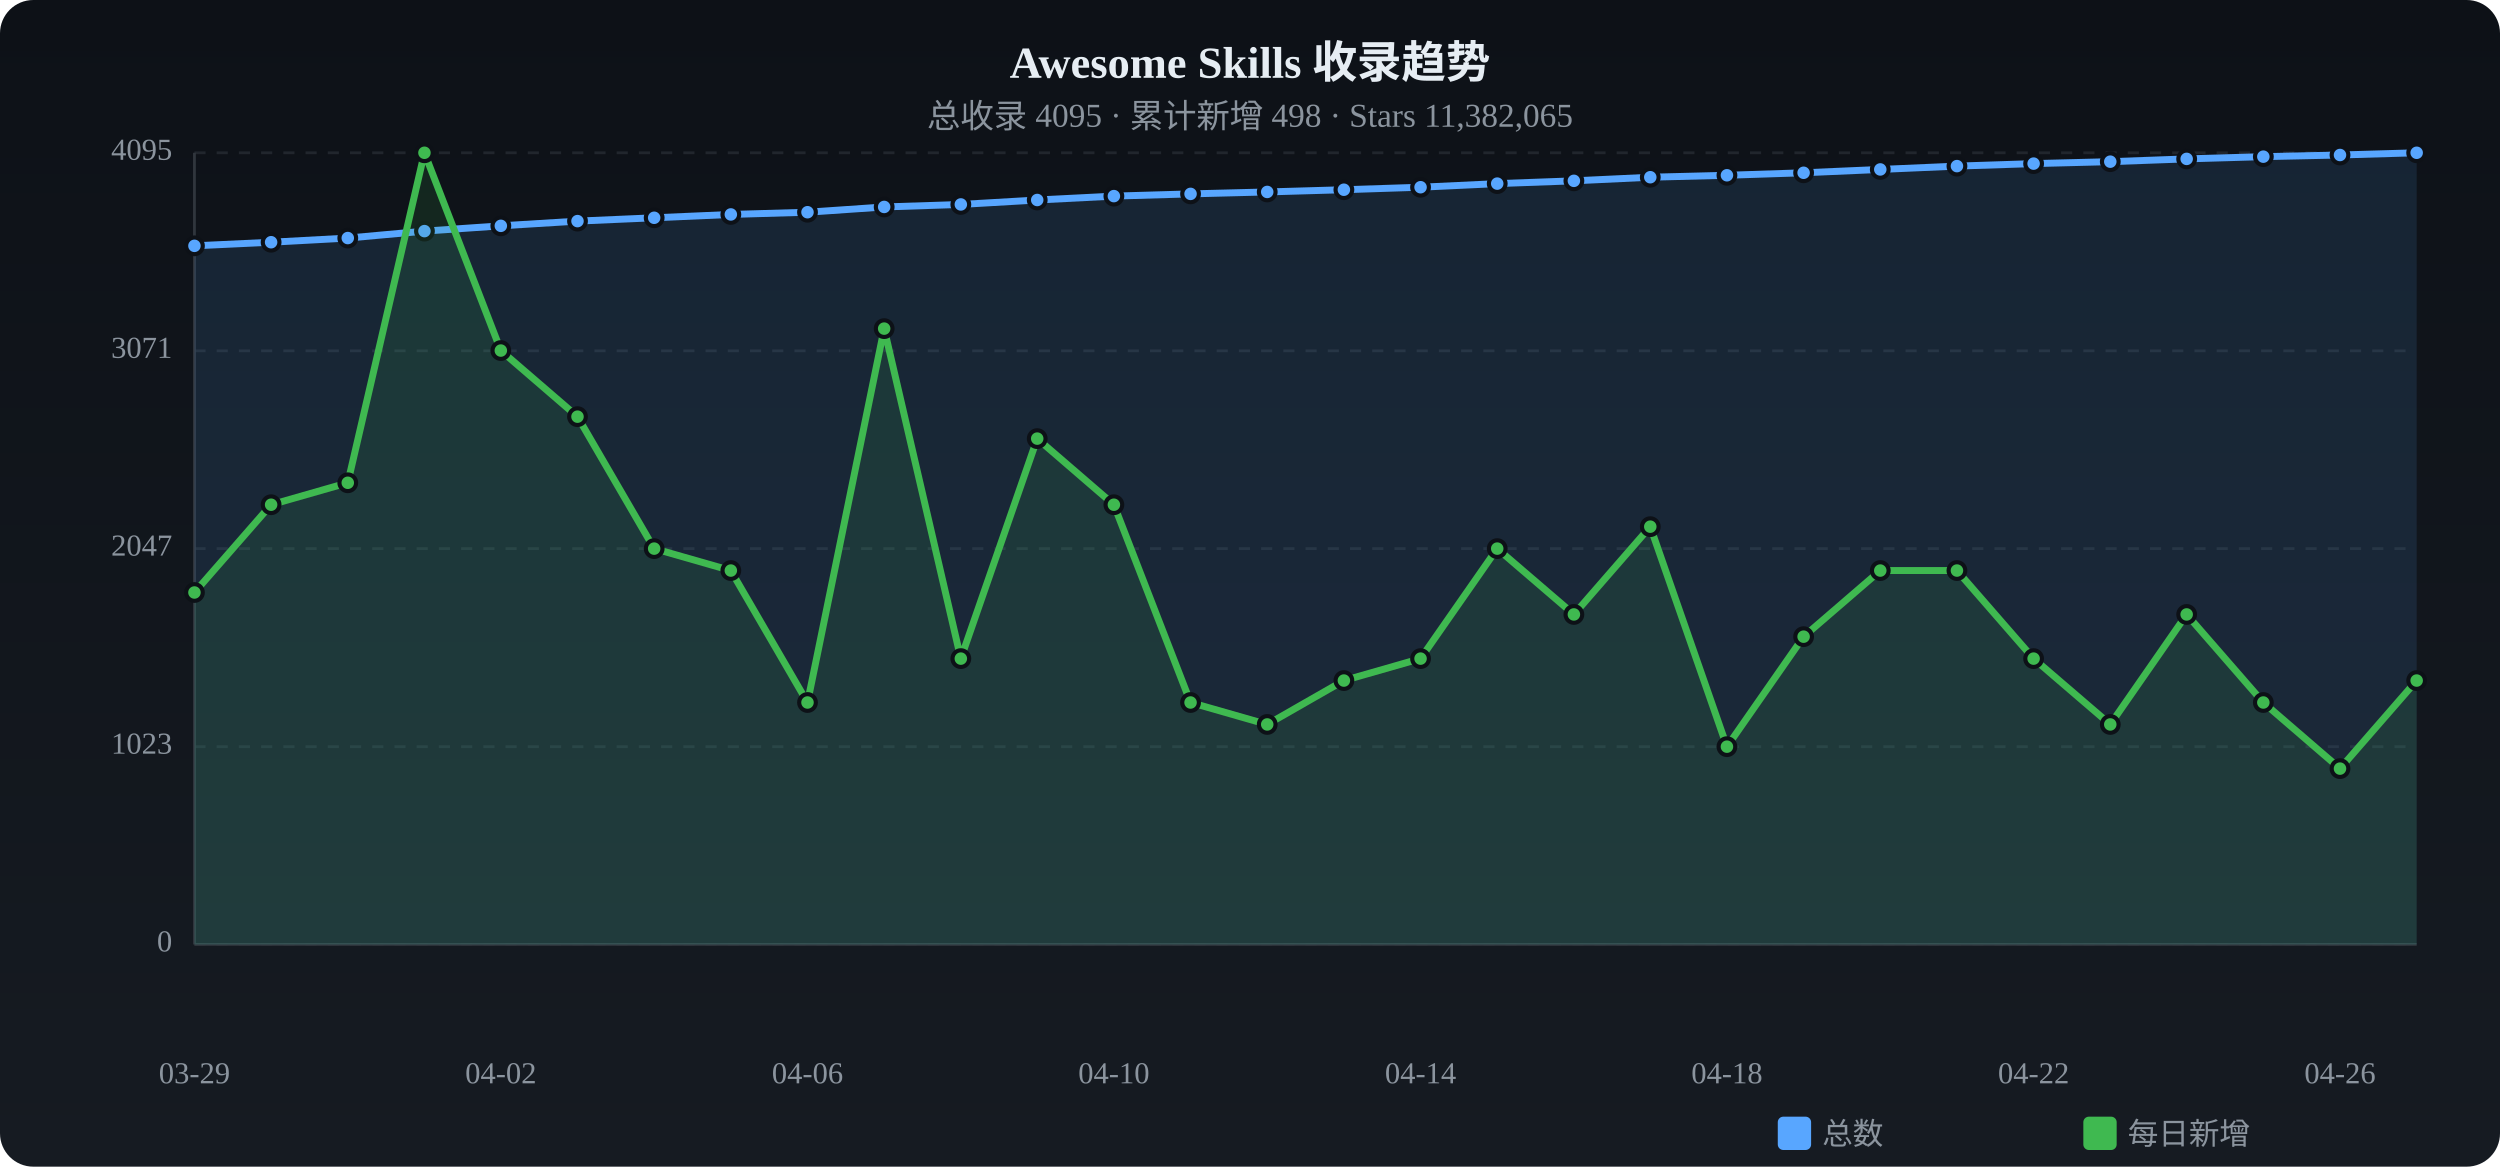
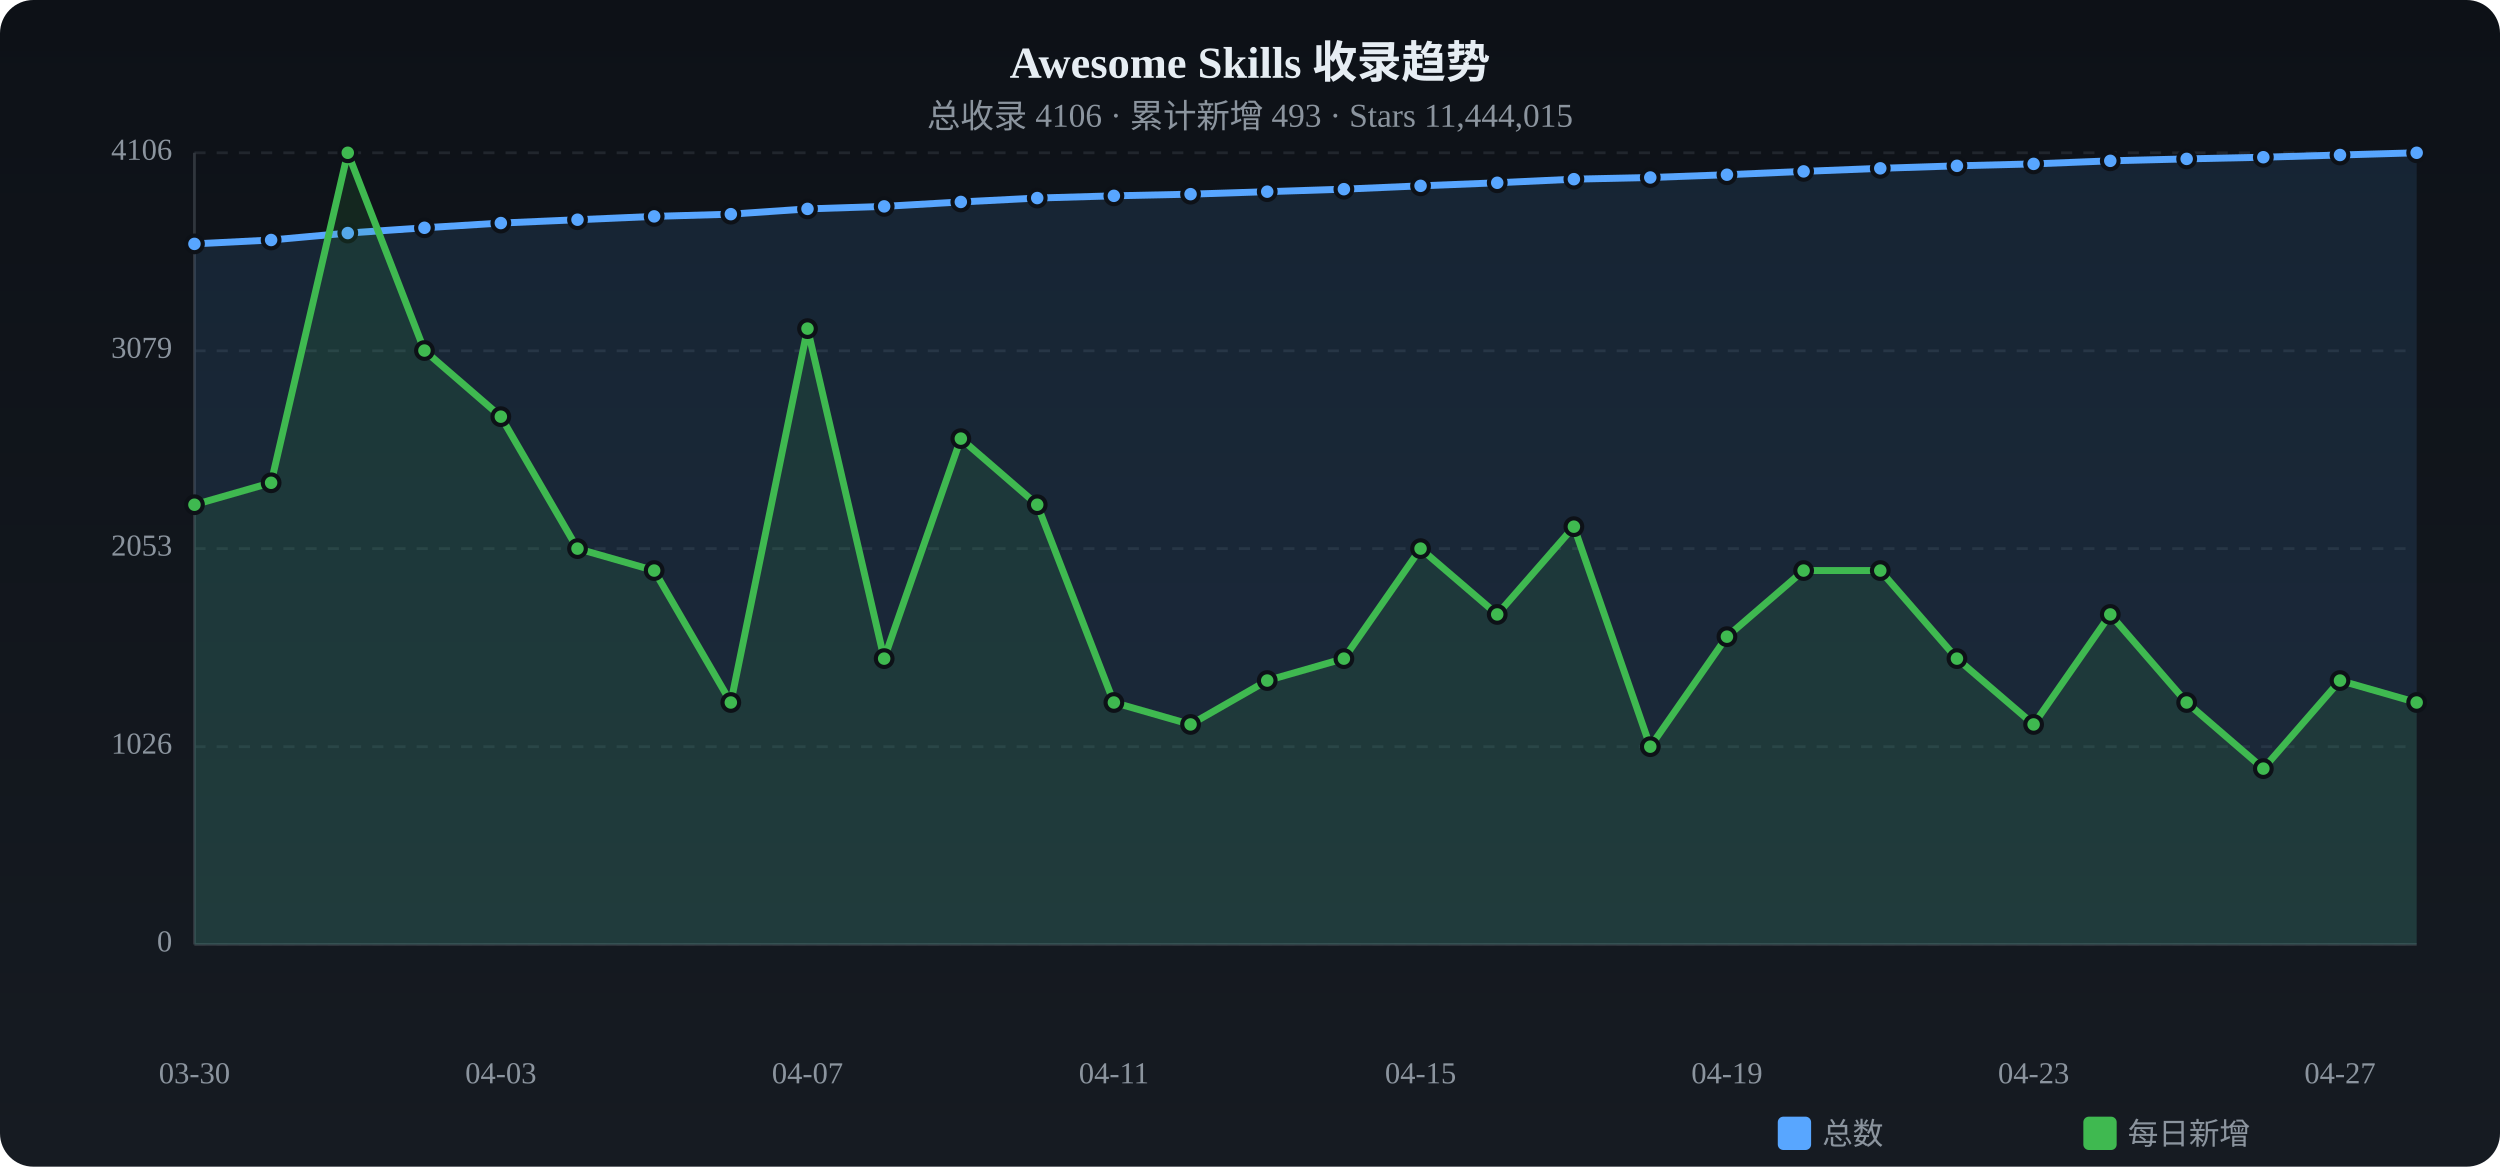
<svg xmlns="http://www.w3.org/2000/svg" viewBox="0 0 900 420" width="900" height="420">
  <defs>
    <linearGradient id="tbg" x1="0%" y1="0%" x2="0%" y2="100%">
      <stop offset="0%" stop-color="#0d1117" />
      <stop offset="100%" stop-color="#161b22" />
    </linearGradient>
  </defs>
  <rect width="900" height="420" rx="12" fill="url(#tbg)" />
  <text x="450.0" y="28" text-anchor="middle" fill="#e6edf3" font-size="16" font-weight="bold">Awesome Skills 收录趋势</text>
-   <text x="450.0" y="46" text-anchor="middle" fill="#8b949e" font-size="12">总收录 4095 · 累计新增 498 · Stars 11,382,065</text>
+   <text x="450.0" y="46" text-anchor="middle" fill="#8b949e" font-size="12">总收录 4106 · 累计新增 493 · Stars 11,444,015</text>
  <text x="62" y="340.0" text-anchor="end" fill="#8b949e" font-size="11" dominant-baseline="middle">0</text>
  <line x1="70" y1="340.0" x2="870" y2="340.0" stroke="#21262d" stroke-dasharray="4 4" />
-   <text x="62" y="268.8" text-anchor="end" fill="#8b949e" font-size="11" dominant-baseline="middle">1023</text>
+   <text x="62" y="268.8" text-anchor="end" fill="#8b949e" font-size="11" dominant-baseline="middle">1026</text>
  <line x1="70" y1="268.8" x2="870" y2="268.8" stroke="#21262d" stroke-dasharray="4 4" />
-   <text x="62" y="197.5" text-anchor="end" fill="#8b949e" font-size="11" dominant-baseline="middle">2047</text>
+   <text x="62" y="197.5" text-anchor="end" fill="#8b949e" font-size="11" dominant-baseline="middle">2053</text>
  <line x1="70" y1="197.5" x2="870" y2="197.5" stroke="#21262d" stroke-dasharray="4 4" />
-   <text x="62" y="126.3" text-anchor="end" fill="#8b949e" font-size="11" dominant-baseline="middle">3071</text>
+   <text x="62" y="126.3" text-anchor="end" fill="#8b949e" font-size="11" dominant-baseline="middle">3079</text>
  <line x1="70" y1="126.3" x2="870" y2="126.3" stroke="#21262d" stroke-dasharray="4 4" />
-   <text x="62" y="55.0" text-anchor="end" fill="#8b949e" font-size="11" dominant-baseline="middle">4095</text>
+   <text x="62" y="55.0" text-anchor="end" fill="#8b949e" font-size="11" dominant-baseline="middle">4106</text>
  <line x1="70" y1="55.0" x2="870" y2="55.0" stroke="#21262d" stroke-dasharray="4 4" />
  <line x1="70" y1="55" x2="70" y2="340" stroke="#30363d" />
  <line x1="70" y1="340" x2="870" y2="340" stroke="#30363d" />
-   <path d="M70.0,88.5 L97.6,87.2 L125.2,85.7 L152.8,83.2 L180.3,81.3 L207.9,79.6 L235.5,78.4 L263.1,77.2 L290.7,76.4 L318.3,74.5 L345.9,73.6 L373.4,72.0 L401.0,70.6 L428.6,69.8 L456.2,69.1 L483.8,68.3 L511.4,67.4 L539.0,66.1 L566.6,65.1 L594.1,63.8 L621.7,63.1 L649.3,62.2 L676.9,61.0 L704.5,59.8 L732.1,58.9 L759.7,58.2 L787.2,57.2 L814.8,56.4 L842.4,55.8 L870.0,55.0 L870.0,340 L70.0,340 Z" fill="#58a6ff" opacity="0.12" />
-   <polyline points="70.0,88.5 97.6,87.2 125.2,85.7 152.8,83.2 180.3,81.3 207.9,79.6 235.5,78.4 263.1,77.2 290.7,76.4 318.3,74.5 345.9,73.6 373.4,72.0 401.0,70.6 428.6,69.8 456.2,69.1 483.8,68.3 511.4,67.4 539.0,66.1 566.6,65.1 594.1,63.8 621.7,63.1 649.3,62.2 676.9,61.0 704.5,59.8 732.1,58.9 759.7,58.2 787.2,57.2 814.8,56.4 842.4,55.8 870.0,55.0" fill="none" stroke="#58a6ff" stroke-width="2.5" stroke-linecap="round" stroke-linejoin="round" />
-   <circle cx="70.0" cy="88.5" r="3" fill="#58a6ff" stroke="#0d1117" stroke-width="1.5" />
-   <circle cx="97.6" cy="87.2" r="3" fill="#58a6ff" stroke="#0d1117" stroke-width="1.5" />
-   <circle cx="125.2" cy="85.7" r="3" fill="#58a6ff" stroke="#0d1117" stroke-width="1.5" />
-   <circle cx="152.8" cy="83.2" r="3" fill="#58a6ff" stroke="#0d1117" stroke-width="1.5" />
-   <circle cx="180.3" cy="81.3" r="3" fill="#58a6ff" stroke="#0d1117" stroke-width="1.5" />
-   <circle cx="207.9" cy="79.6" r="3" fill="#58a6ff" stroke="#0d1117" stroke-width="1.5" />
-   <circle cx="235.5" cy="78.4" r="3" fill="#58a6ff" stroke="#0d1117" stroke-width="1.5" />
-   <circle cx="263.1" cy="77.2" r="3" fill="#58a6ff" stroke="#0d1117" stroke-width="1.5" />
-   <circle cx="290.7" cy="76.4" r="3" fill="#58a6ff" stroke="#0d1117" stroke-width="1.5" />
-   <circle cx="318.3" cy="74.5" r="3" fill="#58a6ff" stroke="#0d1117" stroke-width="1.5" />
-   <circle cx="345.9" cy="73.6" r="3" fill="#58a6ff" stroke="#0d1117" stroke-width="1.5" />
-   <circle cx="373.4" cy="72.0" r="3" fill="#58a6ff" stroke="#0d1117" stroke-width="1.5" />
-   <circle cx="401.0" cy="70.6" r="3" fill="#58a6ff" stroke="#0d1117" stroke-width="1.5" />
-   <circle cx="428.6" cy="69.8" r="3" fill="#58a6ff" stroke="#0d1117" stroke-width="1.5" />
-   <circle cx="456.2" cy="69.1" r="3" fill="#58a6ff" stroke="#0d1117" stroke-width="1.5" />
-   <circle cx="483.8" cy="68.3" r="3" fill="#58a6ff" stroke="#0d1117" stroke-width="1.5" />
-   <circle cx="511.4" cy="67.4" r="3" fill="#58a6ff" stroke="#0d1117" stroke-width="1.5" />
-   <circle cx="539.0" cy="66.1" r="3" fill="#58a6ff" stroke="#0d1117" stroke-width="1.5" />
-   <circle cx="566.6" cy="65.1" r="3" fill="#58a6ff" stroke="#0d1117" stroke-width="1.5" />
-   <circle cx="594.1" cy="63.8" r="3" fill="#58a6ff" stroke="#0d1117" stroke-width="1.5" />
-   <circle cx="621.7" cy="63.1" r="3" fill="#58a6ff" stroke="#0d1117" stroke-width="1.5" />
-   <circle cx="649.3" cy="62.2" r="3" fill="#58a6ff" stroke="#0d1117" stroke-width="1.5" />
-   <circle cx="676.9" cy="61.0" r="3" fill="#58a6ff" stroke="#0d1117" stroke-width="1.5" />
-   <circle cx="704.5" cy="59.8" r="3" fill="#58a6ff" stroke="#0d1117" stroke-width="1.5" />
-   <circle cx="732.1" cy="58.9" r="3" fill="#58a6ff" stroke="#0d1117" stroke-width="1.5" />
-   <circle cx="759.7" cy="58.2" r="3" fill="#58a6ff" stroke="#0d1117" stroke-width="1.5" />
+   <path d="M70.0,87.8 L97.6,86.4 L125.2,83.9 L152.8,82.0 L180.3,80.3 L207.9,79.1 L235.5,77.9 L263.1,77.1 L290.7,75.2 L318.3,74.3 L345.9,72.7 L373.4,71.3 L401.0,70.5 L428.6,69.9 L456.2,69.0 L483.8,68.1 L511.4,66.9 L539.0,65.8 L566.6,64.5 L594.1,63.9 L621.7,62.9 L649.3,61.7 L676.9,60.6 L704.5,59.7 L732.1,59.0 L759.7,57.9 L787.2,57.2 L814.8,56.6 L842.4,55.8 L870.0,55.0 L870.0,340 L70.0,340 Z" fill="#58a6ff" opacity="0.12" />
+   <polyline points="70.0,87.8 97.6,86.4 125.2,83.9 152.8,82.0 180.3,80.3 207.9,79.1 235.5,77.9 263.1,77.1 290.7,75.2 318.3,74.3 345.9,72.7 373.4,71.3 401.0,70.5 428.6,69.9 456.2,69.0 483.8,68.1 511.4,66.9 539.0,65.8 566.6,64.5 594.1,63.9 621.7,62.9 649.3,61.7 676.9,60.6 704.5,59.7 732.1,59.0 759.7,57.9 787.2,57.2 814.8,56.6 842.4,55.8 870.0,55.0" fill="none" stroke="#58a6ff" stroke-width="2.5" stroke-linecap="round" stroke-linejoin="round" />
+   <circle cx="70.0" cy="87.8" r="3" fill="#58a6ff" stroke="#0d1117" stroke-width="1.5" />
+   <circle cx="97.6" cy="86.4" r="3" fill="#58a6ff" stroke="#0d1117" stroke-width="1.5" />
+   <circle cx="125.2" cy="83.9" r="3" fill="#58a6ff" stroke="#0d1117" stroke-width="1.5" />
+   <circle cx="152.8" cy="82.0" r="3" fill="#58a6ff" stroke="#0d1117" stroke-width="1.5" />
+   <circle cx="180.3" cy="80.3" r="3" fill="#58a6ff" stroke="#0d1117" stroke-width="1.5" />
+   <circle cx="207.9" cy="79.1" r="3" fill="#58a6ff" stroke="#0d1117" stroke-width="1.5" />
+   <circle cx="235.5" cy="77.9" r="3" fill="#58a6ff" stroke="#0d1117" stroke-width="1.5" />
+   <circle cx="263.1" cy="77.1" r="3" fill="#58a6ff" stroke="#0d1117" stroke-width="1.5" />
+   <circle cx="290.7" cy="75.2" r="3" fill="#58a6ff" stroke="#0d1117" stroke-width="1.5" />
+   <circle cx="318.3" cy="74.3" r="3" fill="#58a6ff" stroke="#0d1117" stroke-width="1.5" />
+   <circle cx="345.9" cy="72.7" r="3" fill="#58a6ff" stroke="#0d1117" stroke-width="1.5" />
+   <circle cx="373.4" cy="71.3" r="3" fill="#58a6ff" stroke="#0d1117" stroke-width="1.5" />
+   <circle cx="401.0" cy="70.5" r="3" fill="#58a6ff" stroke="#0d1117" stroke-width="1.5" />
+   <circle cx="428.6" cy="69.9" r="3" fill="#58a6ff" stroke="#0d1117" stroke-width="1.5" />
+   <circle cx="456.2" cy="69.0" r="3" fill="#58a6ff" stroke="#0d1117" stroke-width="1.5" />
+   <circle cx="483.8" cy="68.1" r="3" fill="#58a6ff" stroke="#0d1117" stroke-width="1.5" />
+   <circle cx="511.4" cy="66.9" r="3" fill="#58a6ff" stroke="#0d1117" stroke-width="1.5" />
+   <circle cx="539.0" cy="65.8" r="3" fill="#58a6ff" stroke="#0d1117" stroke-width="1.5" />
+   <circle cx="566.6" cy="64.5" r="3" fill="#58a6ff" stroke="#0d1117" stroke-width="1.5" />
+   <circle cx="594.1" cy="63.9" r="3" fill="#58a6ff" stroke="#0d1117" stroke-width="1.5" />
+   <circle cx="621.7" cy="62.9" r="3" fill="#58a6ff" stroke="#0d1117" stroke-width="1.5" />
+   <circle cx="649.3" cy="61.7" r="3" fill="#58a6ff" stroke="#0d1117" stroke-width="1.5" />
+   <circle cx="676.9" cy="60.6" r="3" fill="#58a6ff" stroke="#0d1117" stroke-width="1.5" />
+   <circle cx="704.5" cy="59.7" r="3" fill="#58a6ff" stroke="#0d1117" stroke-width="1.5" />
+   <circle cx="732.1" cy="59.0" r="3" fill="#58a6ff" stroke="#0d1117" stroke-width="1.5" />
+   <circle cx="759.7" cy="57.9" r="3" fill="#58a6ff" stroke="#0d1117" stroke-width="1.5" />
  <circle cx="787.2" cy="57.2" r="3" fill="#58a6ff" stroke="#0d1117" stroke-width="1.5" />
-   <circle cx="814.8" cy="56.4" r="3" fill="#58a6ff" stroke="#0d1117" stroke-width="1.5" />
+   <circle cx="814.8" cy="56.6" r="3" fill="#58a6ff" stroke="#0d1117" stroke-width="1.5" />
  <circle cx="842.4" cy="55.8" r="3" fill="#58a6ff" stroke="#0d1117" stroke-width="1.5" />
  <circle cx="870.0" cy="55.0" r="3" fill="#58a6ff" stroke="#0d1117" stroke-width="1.5" />
-   <path d="M70.0,213.3 L97.6,181.7 L125.2,173.8 L152.8,55.0 L180.3,126.2 L207.9,150.0 L235.5,197.5 L263.1,205.4 L290.7,252.9 L318.3,118.3 L345.9,237.1 L373.4,157.9 L401.0,181.7 L428.6,252.9 L456.2,260.8 L483.8,245.0 L511.4,237.1 L539.0,197.5 L566.6,221.2 L594.1,189.6 L621.7,268.8 L649.3,229.2 L676.9,205.4 L704.5,205.4 L732.1,237.1 L759.7,260.8 L787.2,221.2 L814.8,252.9 L842.4,276.7 L870.0,245.0 L870.0,340 L70.0,340 Z" fill="#3fb950" opacity="0.12" />
-   <polyline points="70.0,213.3 97.6,181.7 125.2,173.8 152.8,55.0 180.3,126.2 207.9,150.0 235.5,197.5 263.1,205.4 290.7,252.9 318.3,118.3 345.9,237.1 373.4,157.9 401.0,181.7 428.6,252.9 456.2,260.8 483.8,245.0 511.4,237.1 539.0,197.5 566.6,221.2 594.1,189.6 621.7,268.8 649.3,229.2 676.9,205.4 704.5,205.4 732.1,237.1 759.7,260.8 787.2,221.2 814.8,252.9 842.4,276.7 870.0,245.0" fill="none" stroke="#3fb950" stroke-width="2.5" stroke-linecap="round" stroke-linejoin="round" />
-   <circle cx="70.0" cy="213.3" r="3" fill="#3fb950" stroke="#0d1117" stroke-width="1.5" />
-   <circle cx="97.6" cy="181.7" r="3" fill="#3fb950" stroke="#0d1117" stroke-width="1.5" />
-   <circle cx="125.2" cy="173.8" r="3" fill="#3fb950" stroke="#0d1117" stroke-width="1.5" />
-   <circle cx="152.8" cy="55.0" r="3" fill="#3fb950" stroke="#0d1117" stroke-width="1.5" />
-   <circle cx="180.3" cy="126.2" r="3" fill="#3fb950" stroke="#0d1117" stroke-width="1.5" />
-   <circle cx="207.9" cy="150.0" r="3" fill="#3fb950" stroke="#0d1117" stroke-width="1.5" />
-   <circle cx="235.5" cy="197.5" r="3" fill="#3fb950" stroke="#0d1117" stroke-width="1.5" />
-   <circle cx="263.1" cy="205.4" r="3" fill="#3fb950" stroke="#0d1117" stroke-width="1.5" />
-   <circle cx="290.7" cy="252.9" r="3" fill="#3fb950" stroke="#0d1117" stroke-width="1.5" />
-   <circle cx="318.3" cy="118.3" r="3" fill="#3fb950" stroke="#0d1117" stroke-width="1.5" />
-   <circle cx="345.9" cy="237.1" r="3" fill="#3fb950" stroke="#0d1117" stroke-width="1.5" />
-   <circle cx="373.4" cy="157.9" r="3" fill="#3fb950" stroke="#0d1117" stroke-width="1.5" />
-   <circle cx="401.0" cy="181.7" r="3" fill="#3fb950" stroke="#0d1117" stroke-width="1.5" />
-   <circle cx="428.6" cy="252.9" r="3" fill="#3fb950" stroke="#0d1117" stroke-width="1.5" />
-   <circle cx="456.2" cy="260.8" r="3" fill="#3fb950" stroke="#0d1117" stroke-width="1.5" />
-   <circle cx="483.8" cy="245.0" r="3" fill="#3fb950" stroke="#0d1117" stroke-width="1.5" />
-   <circle cx="511.4" cy="237.1" r="3" fill="#3fb950" stroke="#0d1117" stroke-width="1.5" />
-   <circle cx="539.0" cy="197.5" r="3" fill="#3fb950" stroke="#0d1117" stroke-width="1.5" />
-   <circle cx="566.6" cy="221.2" r="3" fill="#3fb950" stroke="#0d1117" stroke-width="1.5" />
-   <circle cx="594.1" cy="189.6" r="3" fill="#3fb950" stroke="#0d1117" stroke-width="1.5" />
-   <circle cx="621.7" cy="268.8" r="3" fill="#3fb950" stroke="#0d1117" stroke-width="1.5" />
-   <circle cx="649.3" cy="229.2" r="3" fill="#3fb950" stroke="#0d1117" stroke-width="1.5" />
+   <path d="M70.0,181.7 L97.6,173.8 L125.2,55.0 L152.8,126.2 L180.3,150.0 L207.9,197.5 L235.5,205.4 L263.1,252.9 L290.7,118.3 L318.3,237.1 L345.9,157.9 L373.4,181.7 L401.0,252.9 L428.6,260.8 L456.2,245.0 L483.8,237.1 L511.4,197.5 L539.0,221.2 L566.6,189.6 L594.1,268.8 L621.7,229.2 L649.3,205.4 L676.9,205.4 L704.5,237.1 L732.1,260.8 L759.7,221.2 L787.2,252.9 L814.8,276.7 L842.4,245.0 L870.0,252.9 L870.0,340 L70.0,340 Z" fill="#3fb950" opacity="0.12" />
+   <polyline points="70.0,181.7 97.6,173.8 125.2,55.0 152.8,126.2 180.3,150.0 207.9,197.5 235.5,205.4 263.1,252.9 290.7,118.3 318.3,237.1 345.9,157.9 373.4,181.7 401.0,252.9 428.6,260.8 456.2,245.0 483.8,237.1 511.4,197.5 539.0,221.2 566.6,189.6 594.1,268.8 621.7,229.2 649.3,205.4 676.9,205.4 704.5,237.1 732.1,260.8 759.7,221.2 787.2,252.9 814.8,276.7 842.4,245.0 870.0,252.9" fill="none" stroke="#3fb950" stroke-width="2.5" stroke-linecap="round" stroke-linejoin="round" />
+   <circle cx="70.0" cy="181.7" r="3" fill="#3fb950" stroke="#0d1117" stroke-width="1.5" />
+   <circle cx="97.6" cy="173.8" r="3" fill="#3fb950" stroke="#0d1117" stroke-width="1.5" />
+   <circle cx="125.2" cy="55.0" r="3" fill="#3fb950" stroke="#0d1117" stroke-width="1.5" />
+   <circle cx="152.8" cy="126.2" r="3" fill="#3fb950" stroke="#0d1117" stroke-width="1.5" />
+   <circle cx="180.3" cy="150.0" r="3" fill="#3fb950" stroke="#0d1117" stroke-width="1.5" />
+   <circle cx="207.9" cy="197.5" r="3" fill="#3fb950" stroke="#0d1117" stroke-width="1.5" />
+   <circle cx="235.5" cy="205.4" r="3" fill="#3fb950" stroke="#0d1117" stroke-width="1.5" />
+   <circle cx="263.1" cy="252.9" r="3" fill="#3fb950" stroke="#0d1117" stroke-width="1.5" />
+   <circle cx="290.7" cy="118.3" r="3" fill="#3fb950" stroke="#0d1117" stroke-width="1.5" />
+   <circle cx="318.3" cy="237.1" r="3" fill="#3fb950" stroke="#0d1117" stroke-width="1.5" />
+   <circle cx="345.9" cy="157.9" r="3" fill="#3fb950" stroke="#0d1117" stroke-width="1.5" />
+   <circle cx="373.4" cy="181.7" r="3" fill="#3fb950" stroke="#0d1117" stroke-width="1.5" />
+   <circle cx="401.0" cy="252.9" r="3" fill="#3fb950" stroke="#0d1117" stroke-width="1.5" />
+   <circle cx="428.6" cy="260.8" r="3" fill="#3fb950" stroke="#0d1117" stroke-width="1.5" />
+   <circle cx="456.2" cy="245.0" r="3" fill="#3fb950" stroke="#0d1117" stroke-width="1.5" />
+   <circle cx="483.8" cy="237.1" r="3" fill="#3fb950" stroke="#0d1117" stroke-width="1.5" />
+   <circle cx="511.4" cy="197.5" r="3" fill="#3fb950" stroke="#0d1117" stroke-width="1.5" />
+   <circle cx="539.0" cy="221.2" r="3" fill="#3fb950" stroke="#0d1117" stroke-width="1.5" />
+   <circle cx="566.6" cy="189.6" r="3" fill="#3fb950" stroke="#0d1117" stroke-width="1.5" />
+   <circle cx="594.1" cy="268.8" r="3" fill="#3fb950" stroke="#0d1117" stroke-width="1.5" />
+   <circle cx="621.7" cy="229.2" r="3" fill="#3fb950" stroke="#0d1117" stroke-width="1.5" />
+   <circle cx="649.3" cy="205.4" r="3" fill="#3fb950" stroke="#0d1117" stroke-width="1.5" />
  <circle cx="676.9" cy="205.4" r="3" fill="#3fb950" stroke="#0d1117" stroke-width="1.5" />
-   <circle cx="704.5" cy="205.4" r="3" fill="#3fb950" stroke="#0d1117" stroke-width="1.5" />
-   <circle cx="732.1" cy="237.1" r="3" fill="#3fb950" stroke="#0d1117" stroke-width="1.5" />
-   <circle cx="759.7" cy="260.8" r="3" fill="#3fb950" stroke="#0d1117" stroke-width="1.5" />
-   <circle cx="787.2" cy="221.2" r="3" fill="#3fb950" stroke="#0d1117" stroke-width="1.5" />
-   <circle cx="814.8" cy="252.9" r="3" fill="#3fb950" stroke="#0d1117" stroke-width="1.5" />
-   <circle cx="842.4" cy="276.7" r="3" fill="#3fb950" stroke="#0d1117" stroke-width="1.5" />
-   <circle cx="870.0" cy="245.0" r="3" fill="#3fb950" stroke="#0d1117" stroke-width="1.5" />
-   <text x="70.0" y="390" text-anchor="middle" fill="#8b949e" font-size="11">03-29</text>
-   <text x="180.3" y="390" text-anchor="middle" fill="#8b949e" font-size="11">04-02</text>
-   <text x="290.7" y="390" text-anchor="middle" fill="#8b949e" font-size="11">04-06</text>
-   <text x="401.0" y="390" text-anchor="middle" fill="#8b949e" font-size="11">04-10</text>
-   <text x="511.4" y="390" text-anchor="middle" fill="#8b949e" font-size="11">04-14</text>
-   <text x="621.7" y="390" text-anchor="middle" fill="#8b949e" font-size="11">04-18</text>
-   <text x="732.1" y="390" text-anchor="middle" fill="#8b949e" font-size="11">04-22</text>
-   <text x="842.4" y="390" text-anchor="middle" fill="#8b949e" font-size="11">04-26</text>
+   <circle cx="704.5" cy="237.1" r="3" fill="#3fb950" stroke="#0d1117" stroke-width="1.5" />
+   <circle cx="732.1" cy="260.8" r="3" fill="#3fb950" stroke="#0d1117" stroke-width="1.5" />
+   <circle cx="759.7" cy="221.2" r="3" fill="#3fb950" stroke="#0d1117" stroke-width="1.5" />
+   <circle cx="787.2" cy="252.9" r="3" fill="#3fb950" stroke="#0d1117" stroke-width="1.5" />
+   <circle cx="814.8" cy="276.7" r="3" fill="#3fb950" stroke="#0d1117" stroke-width="1.5" />
+   <circle cx="842.4" cy="245.0" r="3" fill="#3fb950" stroke="#0d1117" stroke-width="1.5" />
+   <circle cx="870.0" cy="252.9" r="3" fill="#3fb950" stroke="#0d1117" stroke-width="1.5" />
+   <text x="70.0" y="390" text-anchor="middle" fill="#8b949e" font-size="11">03-30</text>
+   <text x="180.3" y="390" text-anchor="middle" fill="#8b949e" font-size="11">04-03</text>
+   <text x="290.7" y="390" text-anchor="middle" fill="#8b949e" font-size="11">04-07</text>
+   <text x="401.0" y="390" text-anchor="middle" fill="#8b949e" font-size="11">04-11</text>
+   <text x="511.4" y="390" text-anchor="middle" fill="#8b949e" font-size="11">04-15</text>
+   <text x="621.7" y="390" text-anchor="middle" fill="#8b949e" font-size="11">04-19</text>
+   <text x="732.1" y="390" text-anchor="middle" fill="#8b949e" font-size="11">04-23</text>
+   <text x="842.4" y="390" text-anchor="middle" fill="#8b949e" font-size="11">04-27</text>
  <rect x="640" y="402" width="12" height="12" rx="2" fill="#58a6ff" />
  <text x="656" y="412" fill="#8b949e" font-size="11">总数</text>
  <rect x="750" y="402" width="12" height="12" rx="2" fill="#3fb950" />
  <text x="766" y="412" fill="#8b949e" font-size="11">每日新增</text>
</svg>
